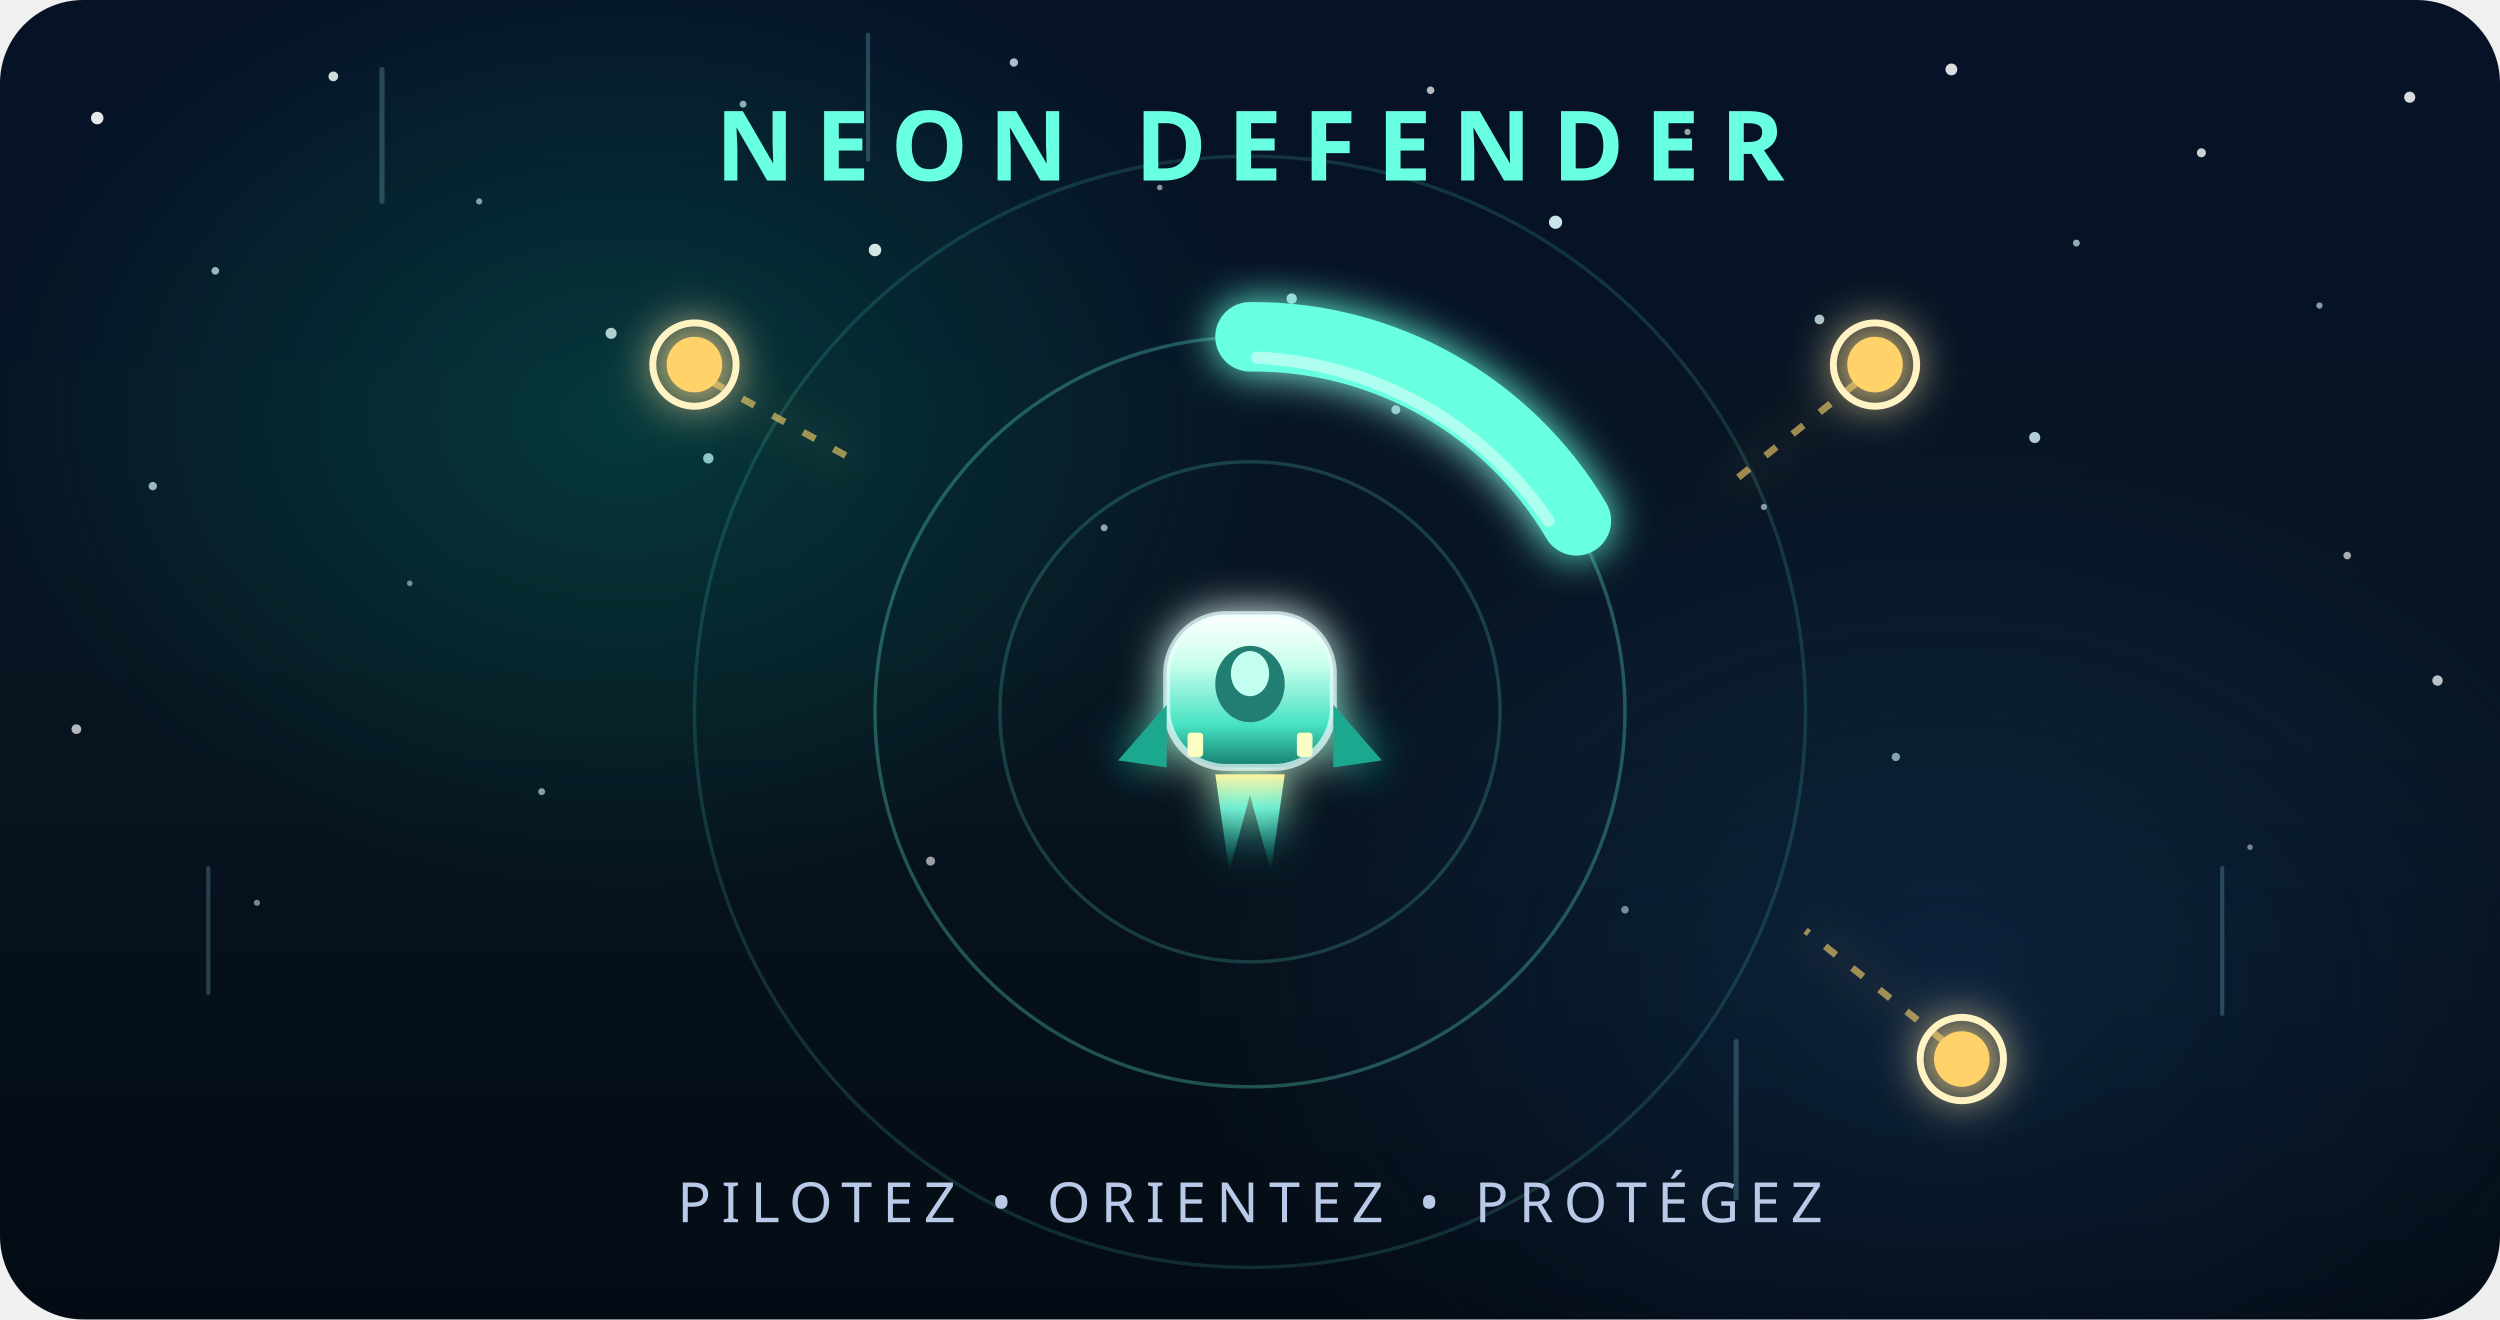
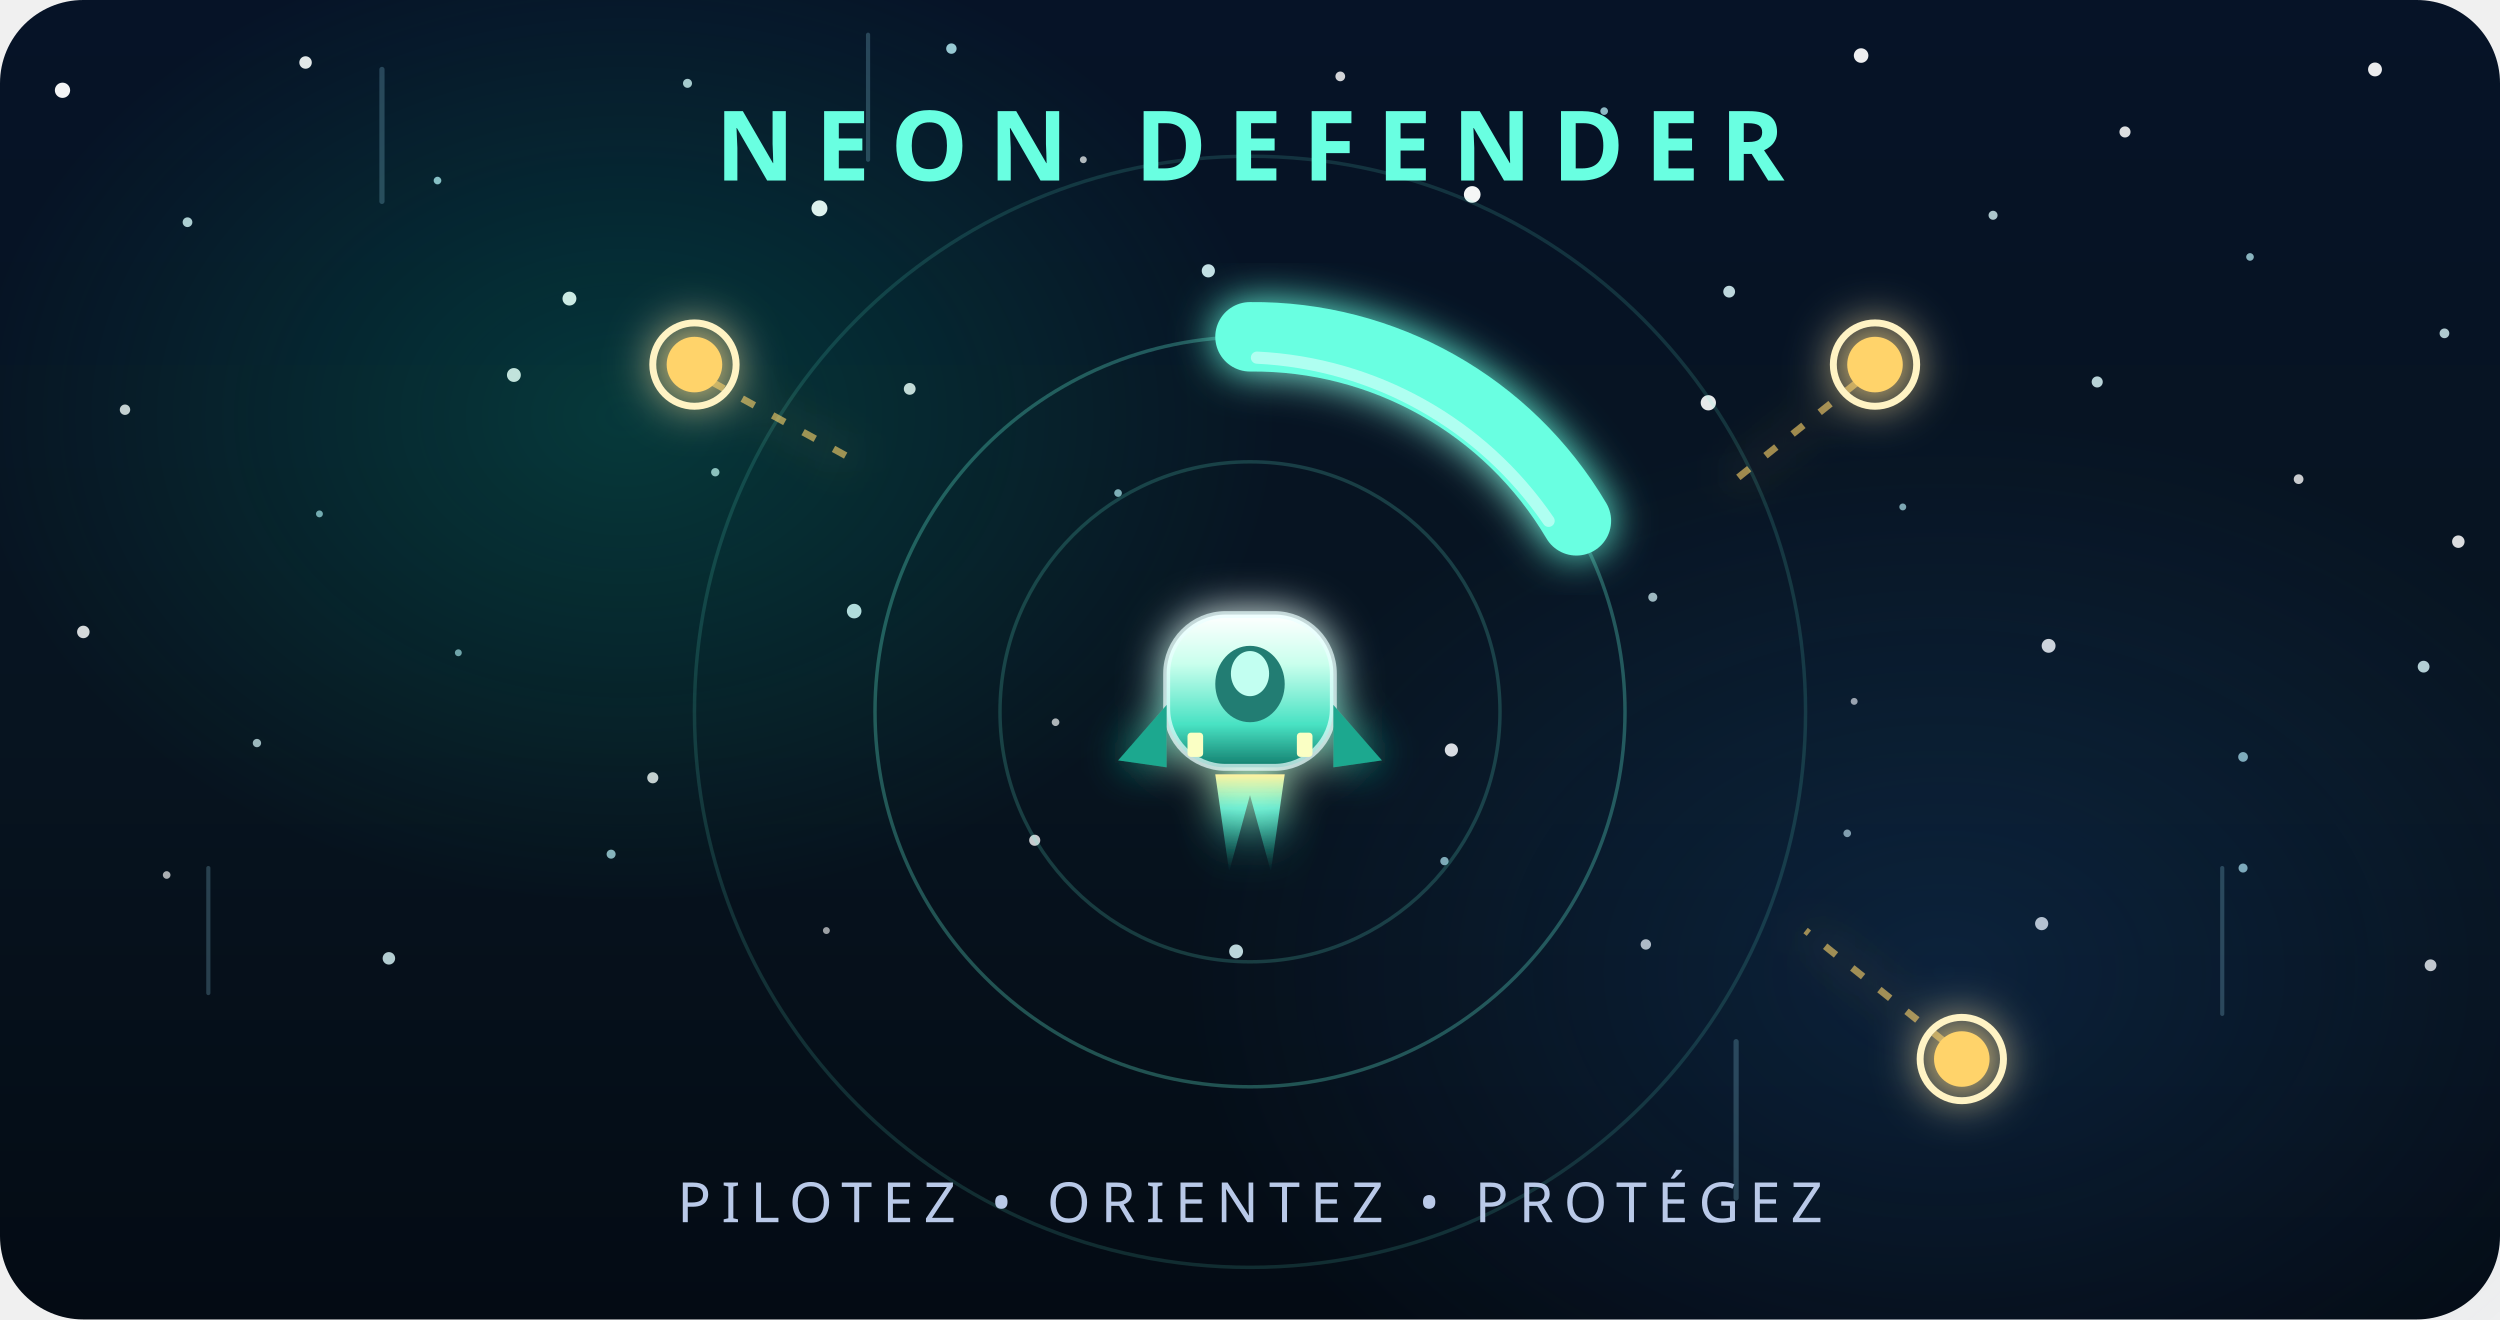
<svg xmlns="http://www.w3.org/2000/svg" viewBox="0 0 720 380" role="img" aria-labelledby="title desc">
  <defs>
    <linearGradient id="space" x1="0" y1="0" x2="0" y2="1">
      <stop offset="0" stop-color="#061327" />
      <stop offset="0.55" stop-color="#071420" />
      <stop offset="1" stop-color="#040b14" />
    </linearGradient>
    <linearGradient id="hull" x1="0" y1="0" x2="0" y2="1">
      <stop offset="0" stop-color="#ffffff" />
      <stop offset="0.32" stop-color="#caffed" />
      <stop offset="0.72" stop-color="#48e2c3" />
      <stop offset="1" stop-color="#137d6d" />
    </linearGradient>
    <linearGradient id="flame" x1="0" y1="0" x2="0" y2="1">
      <stop offset="0" stop-color="#fff3a0" />
      <stop offset="0.35" stop-color="#73ffe2" stop-opacity="0.85" />
      <stop offset="1" stop-color="#00b998" stop-opacity="0" />
    </linearGradient>
    <radialGradient id="neb1" cx="0.5" cy="0.5" r="0.5">
      <stop offset="0" stop-color="#00e0a5" stop-opacity="0.18" />
      <stop offset="1" stop-color="#00e0a5" stop-opacity="0" />
    </radialGradient>
    <radialGradient id="neb2" cx="0.5" cy="0.5" r="0.5">
      <stop offset="0" stop-color="#2468b9" stop-opacity="0.2" />
      <stop offset="1" stop-color="#2468b9" stop-opacity="0" />
    </radialGradient>
    <filter id="glow" x="-40%" y="-40%" width="180%" height="180%">
      <feGaussianBlur stdDeviation="6" result="b" />
      <feMerge>
        <feMergeNode in="b" />
        <feMergeNode in="SourceGraphic" />
      </feMerge>
    </filter>
    <filter id="soft" x="-30%" y="-30%" width="160%" height="160%">
      <feGaussianBlur stdDeviation="3" result="b" />
      <feMerge>
        <feMergeNode in="b" />
        <feMergeNode in="SourceGraphic" />
      </feMerge>
    </filter>
  </defs>
  <rect width="720" height="380" rx="24" fill="url(#space)" />
  <g class="stars" aria-hidden="true">
-     <circle cx="28" cy="34" r="1.8" fill="#ffffff" opacity="0.9" />
-     <circle cx="62" cy="78" r="1.1" fill="#dffcff" opacity="0.7" />
-     <circle cx="96" cy="22" r="1.4" fill="#ffffff" opacity="0.85" />
-     <circle cx="138" cy="58" r="0.9" fill="#dffcff" opacity="0.6" />
-     <circle cx="176" cy="96" r="1.6" fill="#ffffff" opacity="0.8" />
-     <circle cx="214" cy="30" r="1.0" fill="#dffcff" opacity="0.65" />
-     <circle cx="252" cy="72" r="1.8" fill="#ffffff" opacity="0.9" />
-     <circle cx="292" cy="18" r="1.2" fill="#dffcff" opacity="0.75" />
-     <circle cx="334" cy="54" r="0.8" fill="#ffffff" opacity="0.55" />
-     <circle cx="372" cy="86" r="1.5" fill="#dffcff" opacity="0.8" />
-     <circle cx="412" cy="26" r="1.1" fill="#ffffff" opacity="0.7" />
-     <circle cx="448" cy="64" r="1.9" fill="#dffcff" opacity="0.9" />
-     <circle cx="486" cy="38" r="0.9" fill="#ffffff" opacity="0.6" />
-     <circle cx="524" cy="92" r="1.4" fill="#dffcff" opacity="0.75" />
-     <circle cx="562" cy="20" r="1.7" fill="#ffffff" opacity="0.85" />
-     <circle cx="598" cy="70" r="1.0" fill="#dffcff" opacity="0.65" />
-     <circle cx="634" cy="44" r="1.3" fill="#ffffff" opacity="0.8" />
-     <circle cx="668" cy="88" r="0.9" fill="#dffcff" opacity="0.6" />
-     <circle cx="694" cy="28" r="1.6" fill="#ffffff" opacity="0.85" />
-     <circle cx="44" cy="140" r="1.2" fill="#dffcff" opacity="0.7" />
-     <circle cx="118" cy="168" r="0.8" fill="#ffffff" opacity="0.5" />
-     <circle cx="204" cy="132" r="1.5" fill="#dffcff" opacity="0.75" />
-     <circle cx="318" cy="152" r="1.0" fill="#ffffff" opacity="0.6" />
-     <circle cx="402" cy="118" r="1.3" fill="#dffcff" opacity="0.7" />
-     <circle cx="508" cy="146" r="0.9" fill="#ffffff" opacity="0.55" />
-     <circle cx="586" cy="126" r="1.6" fill="#dffcff" opacity="0.8" />
-     <circle cx="676" cy="160" r="1.1" fill="#ffffff" opacity="0.65" />
-     <circle cx="22" cy="210" r="1.4" fill="#ffffff" opacity="0.7" />
-     <circle cx="156" cy="228" r="1.0" fill="#dffcff" opacity="0.6" />
-     <circle cx="356" cy="204" r="0.8" fill="#ffffff" opacity="0.45" />
-     <circle cx="546" cy="218" r="1.2" fill="#dffcff" opacity="0.65" />
-     <circle cx="702" cy="196" r="1.5" fill="#ffffff" opacity="0.75" />
-     <circle cx="74" cy="260" r="0.9" fill="#dffcff" opacity="0.5" />
-     <circle cx="268" cy="248" r="1.3" fill="#ffffff" opacity="0.6" />
-     <circle cx="468" cy="262" r="1.1" fill="#dffcff" opacity="0.55" />
-     <circle cx="648" cy="244" r="0.8" fill="#ffffff" opacity="0.5" />
+     <circle cx="18" cy="26" r="2.2" fill="#ffffff" opacity="0.95" />
+     <circle cx="54" cy="64" r="1.4" fill="#dffcff" opacity="0.8" />
+     <circle cx="88" cy="18" r="1.8" fill="#ffffff" opacity="0.9" />
+     <circle cx="126" cy="52" r="1.1" fill="#bff6ff" opacity="0.75" />
+     <circle cx="164" cy="86" r="2.0" fill="#ffffff" opacity="0.92" />
+     <circle cx="198" cy="24" r="1.3" fill="#dffcff" opacity="0.78" />
+     <circle cx="236" cy="60" r="2.3" fill="#ffffff" opacity="0.95" />
+     <circle cx="274" cy="14" r="1.5" fill="#bff6ff" opacity="0.8" />
+     <circle cx="312" cy="46" r="1.0" fill="#ffffff" opacity="0.7" />
+     <circle cx="348" cy="78" r="1.9" fill="#dffcff" opacity="0.88" />
+     <circle cx="386" cy="22" r="1.4" fill="#ffffff" opacity="0.82" />
+     <circle cx="424" cy="56" r="2.4" fill="#ffffff" opacity="0.96" />
+     <circle cx="462" cy="32" r="1.1" fill="#bff6ff" opacity="0.72" />
+     <circle cx="498" cy="84" r="1.7" fill="#dffcff" opacity="0.84" />
+     <circle cx="536" cy="16" r="2.1" fill="#ffffff" opacity="0.93" />
+     <circle cx="574" cy="62" r="1.3" fill="#dffcff" opacity="0.76" />
+     <circle cx="612" cy="38" r="1.6" fill="#ffffff" opacity="0.86" />
+     <circle cx="648" cy="74" r="1.1" fill="#bff6ff" opacity="0.7" />
+     <circle cx="684" cy="20" r="2.0" fill="#ffffff" opacity="0.92" />
+     <circle cx="704" cy="96" r="1.4" fill="#dffcff" opacity="0.78" />
+     <circle cx="36" cy="118" r="1.5" fill="#ffffff" opacity="0.8" />
+     <circle cx="92" cy="148" r="1.0" fill="#bff6ff" opacity="0.65" />
+     <circle cx="148" cy="108" r="2.0" fill="#ffffff" opacity="0.88" />
+     <circle cx="206" cy="136" r="1.2" fill="#dffcff" opacity="0.72" />
+     <circle cx="262" cy="112" r="1.7" fill="#ffffff" opacity="0.84" />
+     <circle cx="322" cy="142" r="1.1" fill="#bff6ff" opacity="0.68" />
+     <circle cx="378" cy="104" r="1.9" fill="#dffcff" opacity="0.86" />
+     <circle cx="438" cy="132" r="1.3" fill="#ffffff" opacity="0.76" />
+     <circle cx="492" cy="116" r="2.2" fill="#ffffff" opacity="0.9" />
+     <circle cx="548" cy="146" r="1.0" fill="#bff6ff" opacity="0.66" />
+     <circle cx="604" cy="110" r="1.6" fill="#dffcff" opacity="0.82" />
+     <circle cx="662" cy="138" r="1.4" fill="#ffffff" opacity="0.78" />
+     <circle cx="708" cy="156" r="1.8" fill="#ffffff" opacity="0.85" />
+     <circle cx="24" cy="182" r="1.8" fill="#ffffff" opacity="0.84" />
+     <circle cx="74" cy="214" r="1.2" fill="#dffcff" opacity="0.7" />
+     <circle cx="132" cy="188" r="1.0" fill="#bff6ff" opacity="0.62" />
+     <circle cx="188" cy="224" r="1.6" fill="#ffffff" opacity="0.8" />
+     <circle cx="246" cy="176" r="2.1" fill="#dffcff" opacity="0.86" />
+     <circle cx="304" cy="208" r="1.1" fill="#ffffff" opacity="0.68" />
+     <circle cx="360" cy="184" r="1.5" fill="#bff6ff" opacity="0.74" />
+     <circle cx="418" cy="216" r="1.9" fill="#ffffff" opacity="0.88" />
+     <circle cx="476" cy="172" r="1.3" fill="#dffcff" opacity="0.72" />
+     <circle cx="534" cy="202" r="1.0" fill="#ffffff" opacity="0.64" />
+     <circle cx="590" cy="186" r="2.0" fill="#ffffff" opacity="0.85" />
+     <circle cx="646" cy="218" r="1.4" fill="#bff6ff" opacity="0.7" />
+     <circle cx="698" cy="192" r="1.7" fill="#dffcff" opacity="0.82" />
+     <circle cx="48" cy="252" r="1.1" fill="#ffffff" opacity="0.66" />
+     <circle cx="112" cy="276" r="1.8" fill="#dffcff" opacity="0.8" />
+     <circle cx="176" cy="246" r="1.3" fill="#bff6ff" opacity="0.7" />
+     <circle cx="238" cy="268" r="1.0" fill="#ffffff" opacity="0.6" />
+     <circle cx="298" cy="242" r="1.6" fill="#ffffff" opacity="0.78" />
+     <circle cx="356" cy="274" r="2.0" fill="#dffcff" opacity="0.84" />
+     <circle cx="416" cy="248" r="1.2" fill="#bff6ff" opacity="0.68" />
+     <circle cx="474" cy="272" r="1.5" fill="#ffffff" opacity="0.76" />
+     <circle cx="532" cy="240" r="1.1" fill="#dffcff" opacity="0.64" />
+     <circle cx="588" cy="266" r="1.9" fill="#ffffff" opacity="0.82" />
+     <circle cx="646" cy="250" r="1.3" fill="#bff6ff" opacity="0.7" />
+     <circle cx="700" cy="278" r="1.7" fill="#ffffff" opacity="0.8" />
  </g>
  <ellipse cx="180" cy="120" rx="190" ry="140" fill="url(#neb1)" />
  <ellipse cx="560" cy="280" rx="220" ry="160" fill="url(#neb2)" />
  <g stroke="#9fe7ff" stroke-linecap="round" opacity="0.22">
    <line x1="110" y1="20" x2="110" y2="58" stroke-width="1.5" />
    <line x1="250" y1="10" x2="250" y2="46" stroke-width="1.2" />
    <line x1="500" y1="300" x2="500" y2="345" stroke-width="1.5" />
    <line x1="640" y1="250" x2="640" y2="292" stroke-width="1.2" />
    <line x1="60" y1="250" x2="60" y2="286" stroke-width="1.2" />
  </g>
  <text x="360" y="52" text-anchor="middle" fill="#69ffe1" font-family="system-ui,Segoe UI,sans-serif" font-weight="800" font-size="28" letter-spacing="6">NEON DEFENDER</text>
  <g fill="none" stroke="#69ffe1">
    <circle cx="360" cy="205" r="72" opacity="0.18" />
    <circle cx="360" cy="205" r="108" opacity="0.28" />
    <circle cx="360" cy="205" r="160" opacity="0.14" />
  </g>
  <g filter="url(#glow)">
    <g>
      <line x1="205" y1="110" x2="245" y2="132" stroke="#ffd36b" stroke-width="2" stroke-dasharray="4 6" opacity="0.6" />
      <circle cx="200" cy="105" r="8" fill="#ffd36b" />
      <circle cx="200" cy="105" r="12" fill="none" stroke="#fff3c4" stroke-width="2" />
    </g>
    <g>
      <line x1="535" y1="110" x2="500" y2="138" stroke="#ffd36b" stroke-width="2" stroke-dasharray="4 6" opacity="0.6" />
      <circle cx="540" cy="105" r="8" fill="#ffd36b" />
      <circle cx="540" cy="105" r="12" fill="none" stroke="#fff3c4" stroke-width="2" />
    </g>
    <g>
      <line x1="560" y1="300" x2="520" y2="268" stroke="#ffd36b" stroke-width="2" stroke-dasharray="4 6" opacity="0.6" />
      <circle cx="565" cy="305" r="8" fill="#ffd36b" />
      <circle cx="565" cy="305" r="12" fill="none" stroke="#fff3c4" stroke-width="2" />
    </g>
  </g>
  <g transform="translate(360 205)" filter="url(#glow)">
    <path d="M-10 18 L-6 46 L0 24 L6 46 L10 18 Z" fill="url(#flame)" />
    <rect x="-24" y="-28" width="48" height="44" rx="17" fill="url(#hull)" stroke="#eaffff" stroke-width="2" stroke-opacity="0.7" />
    <path d="M-24 -2 L-38 14 L-24 16 Z" fill="#1fa88f" />
    <path d="M24 -2 L38 14 L24 16 Z" fill="#1fa88f" />
    <ellipse cx="0" cy="-8" rx="10" ry="11" fill="#237d73" />
    <ellipse cx="0" cy="-11" rx="5.5" ry="6.5" fill="#c2fff1" />
    <rect x="-18" y="6" width="4.5" height="7" rx="1" fill="#faffc4" />
    <rect x="13.5" y="6" width="4.5" height="7" rx="1" fill="#faffc4" />
  </g>
  <g filter="url(#glow)">
    <path d="M 360 97 A 108 108 0 0 1 454 150" fill="none" stroke="#69ffe1" stroke-width="20" stroke-linecap="round" />
    <path d="M 362 103 A 108 108 0 0 1 446 150" fill="none" stroke="#eaffff" stroke-width="3.5" stroke-linecap="round" opacity="0.55" />
  </g>
  <text x="360" y="352" text-anchor="middle" fill="#b9c9e8" font-family="system-ui,Segoe UI,sans-serif" font-size="16" letter-spacing="3">PILOTEZ • ORIENTEZ • PROTÉGEZ</text>
</svg>
